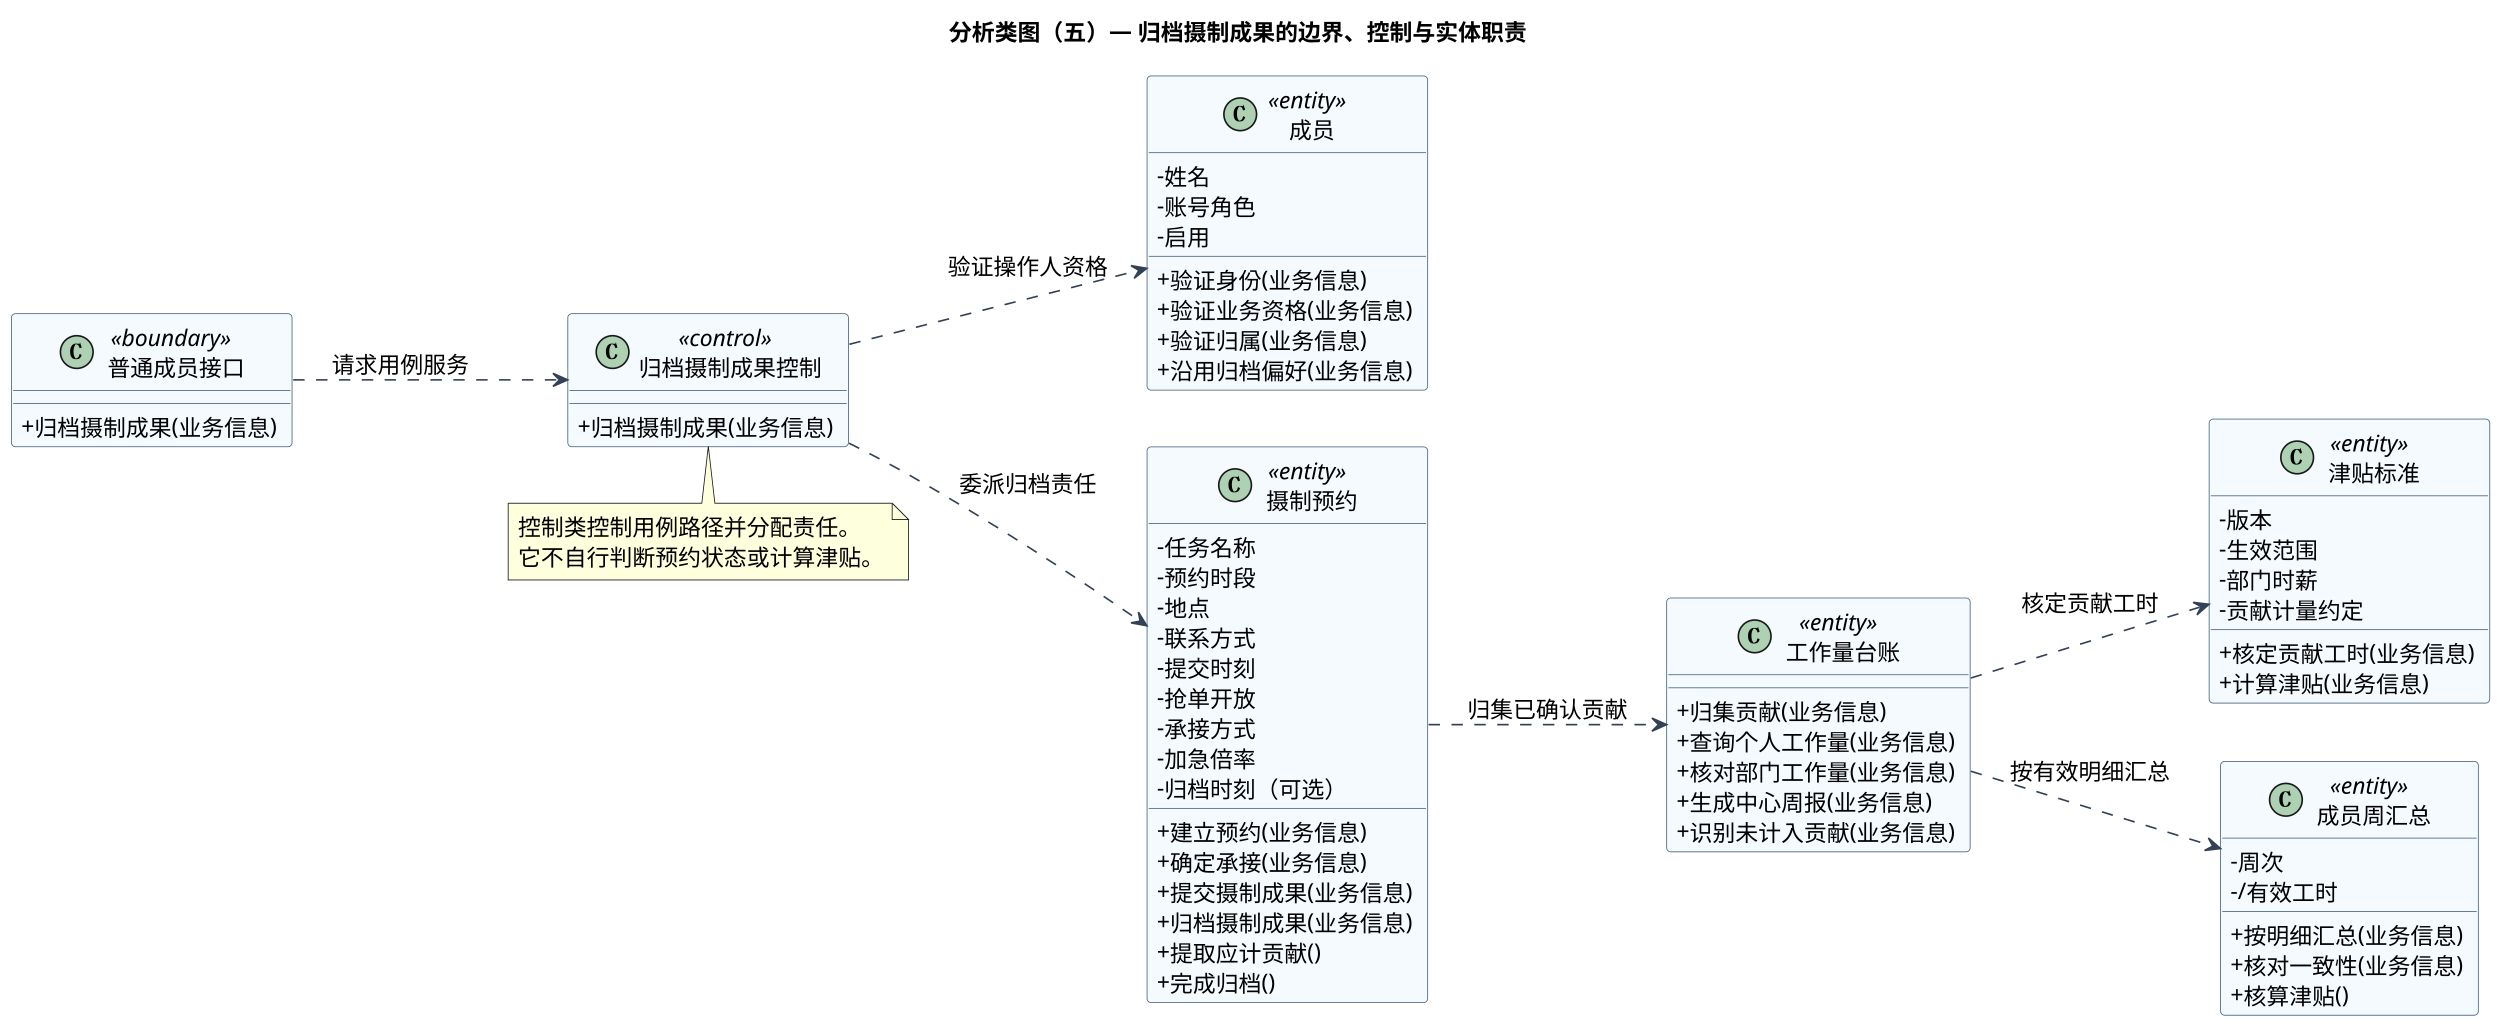
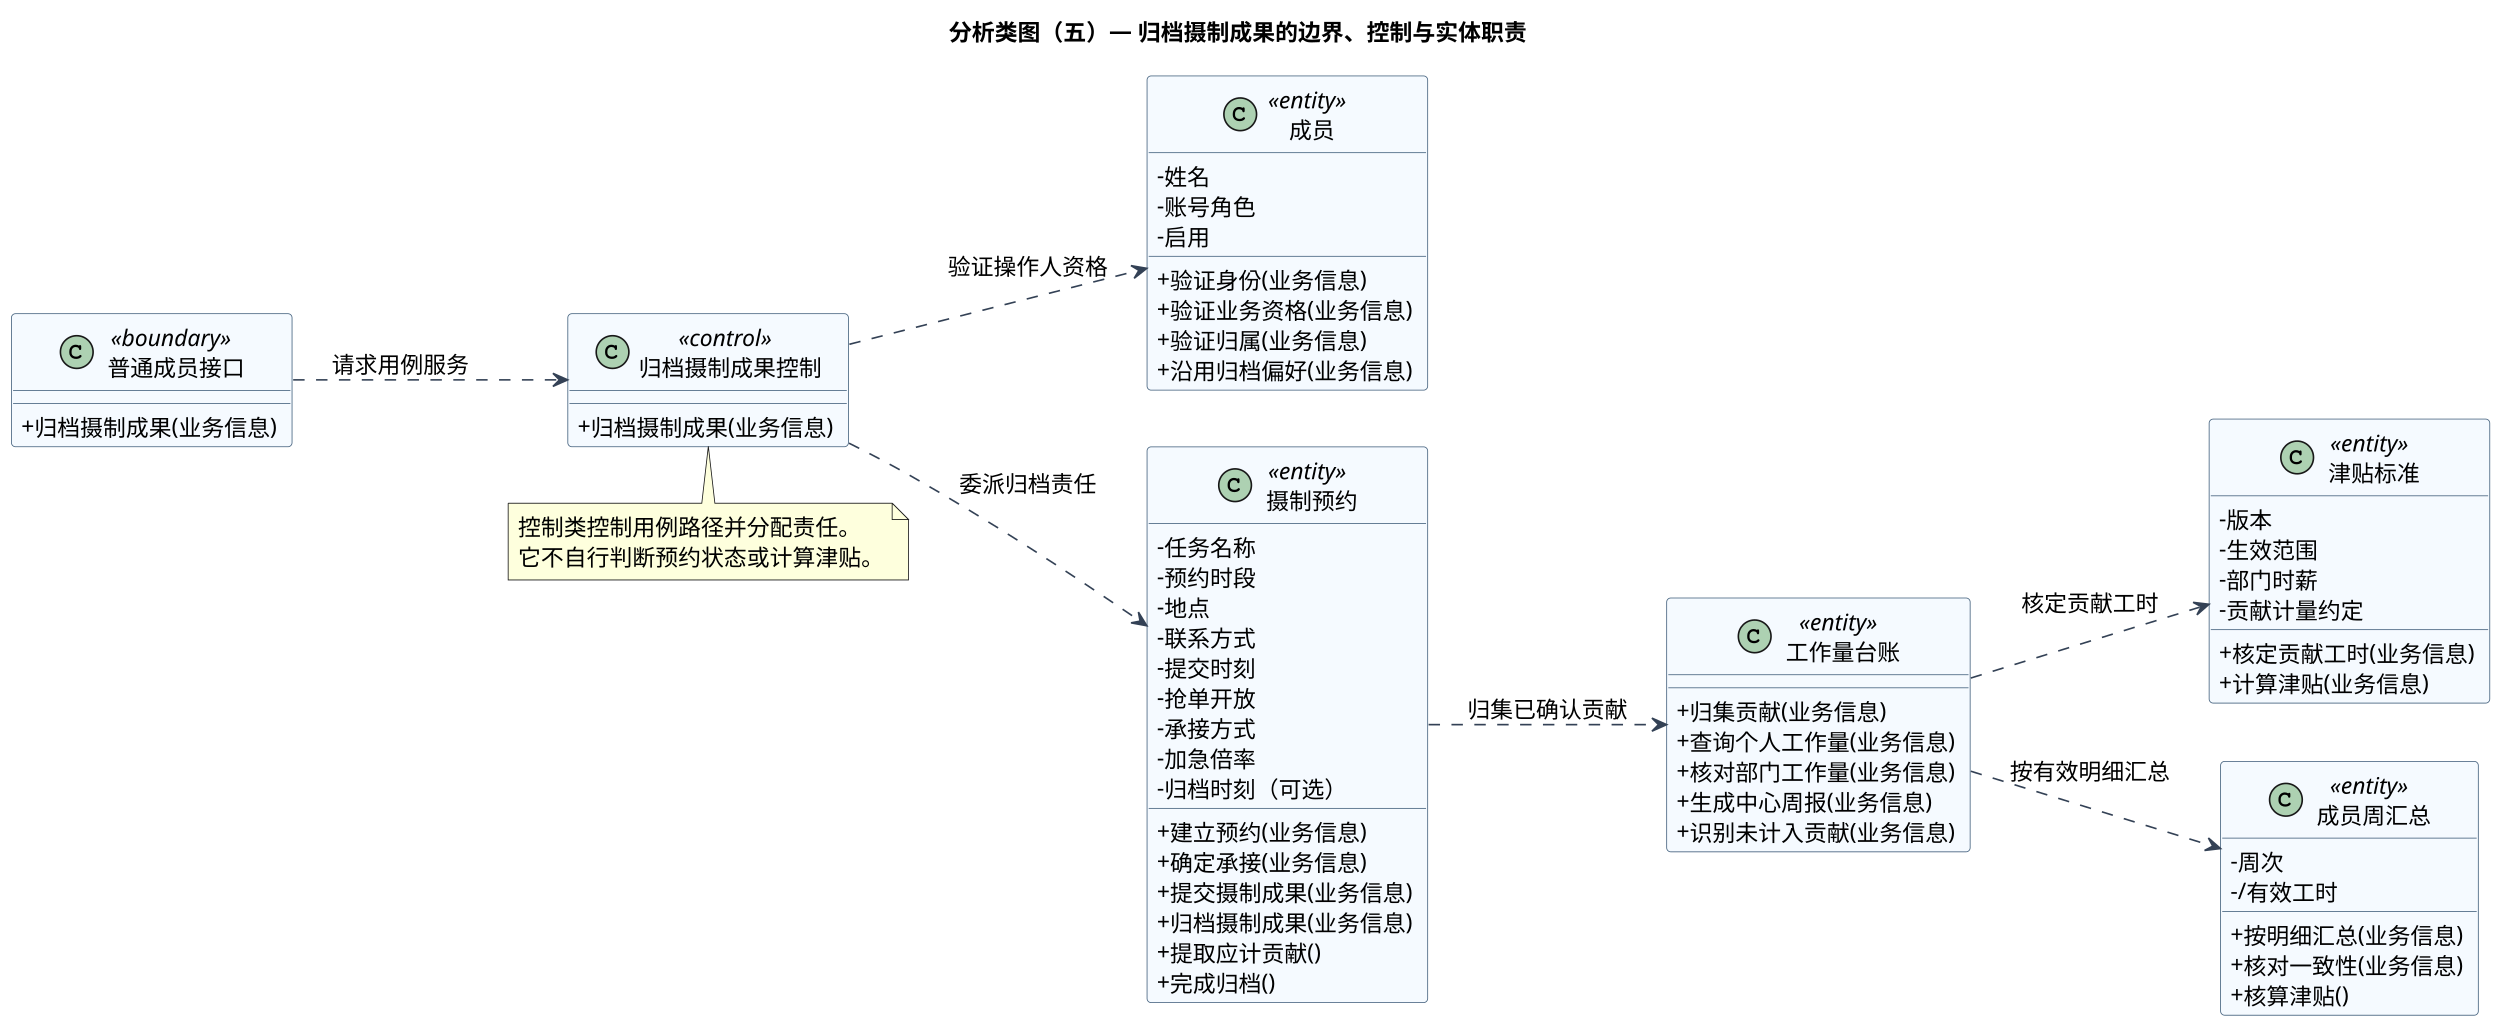
<svg xmlns="http://www.w3.org/2000/svg" contentStyleType="text/css" height="628px" preserveAspectRatio="none" style="width:1530px;height:628px;background:#FFFFFF;" version="1.1" viewBox="0 0 1530 628" width="1530px" zoomAndPan="magnify">
  <defs />
  <g>
    <text fill="#000000" font-family="Microsoft YaHei" font-size="14" font-weight="bold" lengthAdjust="spacing" textLength="355.291" x="580.722" y="24.814">分析类图（五）— 归档摄制成果的边界、控制与实体职责</text>
    <g id="elem_UI">
      <rect codeLine="14" fill="#F5FAFF" height="81.433" id="UI" rx="2.5" ry="2.5" style="stroke:#46637F;stroke-width:0.5;" width="171.735" x="7" y="191.977" />
      <ellipse cx="46.981" cy="215.455" fill="#ADD1B2" rx="10" ry="10" style="stroke:#181818;stroke-width:1.0;" />
-       <path d="M46.262,219.846 Q44.731,219.846 43.825,218.697 Q42.918,217.549 42.918,215.08 Q42.918,213.002 43.879,211.635 Q44.84,210.268 46.481,210.268 Q47.856,210.268 48.246,210.377 Q48.621,210.549 48.621,210.549 Q48.621,210.549 48.621,210.494 Q48.621,210.44 48.981,209.518 L49.996,212.674 L48.762,213.096 Q48.34,211.752 47.793,211.205 Q47.246,210.658 46.371,210.658 Q46.215,210.658 45.59,211.916 Q44.965,213.174 44.965,215.033 Q44.965,217.049 45.512,218.197 Q46.059,219.346 46.309,219.346 Q47.184,219.346 47.817,218.721 Q48.45,218.096 48.762,216.58 L49.996,217.221 Q49.715,218.361 48.981,219.103 Q48.246,219.846 46.262,219.846 Z " fill="#000000" />
+       <path d="M48.387,211.518 Q48.512,211.346 48.668,211.26 Q48.825,211.174 48.996,211.174 Q49.309,211.174 49.504,211.385 Q49.7,211.596 49.7,212.096 L49.7,213.283 Q49.7,213.799 49.504,214.01 Q49.309,214.221 48.996,214.221 Q48.715,214.221 48.543,214.065 Q48.371,213.908 48.293,213.486 Q48.246,213.19 48.106,213.033 Q47.825,212.721 47.317,212.541 Q46.809,212.361 46.309,212.361 Q45.684,212.361 45.153,212.635 Q44.621,212.908 44.223,213.525 Q43.825,214.143 43.825,214.986 L43.825,215.893 Q43.825,216.908 44.559,217.58 Q45.293,218.252 46.59,218.252 Q47.371,218.252 47.918,218.049 Q48.231,217.924 48.59,217.565 Q48.809,217.346 48.926,217.275 Q49.043,217.205 49.2,217.205 Q49.481,217.205 49.7,217.424 Q49.918,217.643 49.918,217.924 Q49.918,218.205 49.621,218.533 Q49.2,219.018 48.543,219.283 Q47.668,219.658 46.606,219.658 Q45.356,219.658 44.356,219.143 Q43.559,218.736 42.989,217.853 Q42.418,216.971 42.418,215.924 L42.418,214.971 Q42.418,213.877 42.926,212.932 Q43.434,211.986 44.34,211.471 Q45.246,210.955 46.246,210.955 Q46.856,210.955 47.387,211.096 Q47.918,211.236 48.387,211.518 Z " fill="#000000" />
      <text fill="#000000" font-family="Microsoft YaHei" font-size="14" font-style="italic" lengthAdjust="spacing" textLength="80.103" x="67.703" y="211.791">«boundary»</text>
      <text fill="#000000" font-family="Microsoft YaHei" font-size="14" lengthAdjust="spacing" textLength="84" x="65.754" y="230.269">普通成员接口</text>
      <line style="stroke:#46637F;stroke-width:0.5;" x1="8" x2="177.735" y1="238.933" y2="238.933" />
      <line style="stroke:#46637F;stroke-width:0.5;" x1="8" x2="177.735" y1="246.933" y2="246.933" />
      <text fill="#000000" font-family="Microsoft YaHei" font-size="14" lengthAdjust="spacing" textLength="159.735" x="13" y="265.746">+归档摄制成果(业务信息)</text>
    </g>
    <g id="elem_CT">
      <rect codeLine="17" fill="#F5FAFF" height="81.433" id="CT" rx="2.5" ry="2.5" style="stroke:#46637F;stroke-width:0.5;" width="171.735" x="347.5" y="191.977" />
      <ellipse cx="374.881" cy="215.455" fill="#ADD1B2" rx="10" ry="10" style="stroke:#181818;stroke-width:1.0;" />
-       <path d="M374.162,219.846 Q372.631,219.846 371.725,218.697 Q370.818,217.549 370.818,215.08 Q370.818,213.002 371.779,211.635 Q372.74,210.268 374.381,210.268 Q375.756,210.268 376.147,210.377 Q376.522,210.549 376.522,210.549 Q376.522,210.549 376.522,210.494 Q376.522,210.44 376.881,209.518 L377.897,212.674 L376.662,213.096 Q376.24,211.752 375.693,211.205 Q375.147,210.658 374.272,210.658 Q374.115,210.658 373.49,211.916 Q372.865,213.174 372.865,215.033 Q372.865,217.049 373.412,218.197 Q373.959,219.346 374.209,219.346 Q375.084,219.346 375.717,218.721 Q376.35,218.096 376.662,216.58 L377.897,217.221 Q377.615,218.361 376.881,219.103 Q376.147,219.846 374.162,219.846 Z " fill="#000000" />
+       <path d="M376.287,211.518 Q376.412,211.346 376.568,211.26 Q376.725,211.174 376.897,211.174 Q377.209,211.174 377.404,211.385 Q377.6,211.596 377.6,212.096 L377.6,213.283 Q377.6,213.799 377.404,214.01 Q377.209,214.221 376.897,214.221 Q376.615,214.221 376.443,214.065 Q376.272,213.908 376.193,213.486 Q376.147,213.19 376.006,213.033 Q375.725,212.721 375.217,212.541 Q374.709,212.361 374.209,212.361 Q373.584,212.361 373.053,212.635 Q372.522,212.908 372.123,213.525 Q371.725,214.143 371.725,214.986 L371.725,215.893 Q371.725,216.908 372.459,217.58 Q373.193,218.252 374.49,218.252 Q375.272,218.252 375.818,218.049 Q376.131,217.924 376.49,217.565 Q376.709,217.346 376.826,217.275 Q376.943,217.205 377.1,217.205 Q377.381,217.205 377.6,217.424 Q377.818,217.643 377.818,217.924 Q377.818,218.205 377.522,218.533 Q377.1,219.018 376.443,219.283 Q375.568,219.658 374.506,219.658 Q373.256,219.658 372.256,219.143 Q371.459,218.736 370.889,217.853 Q370.318,216.971 370.318,215.924 L370.318,214.971 Q370.318,213.877 370.826,212.932 Q371.334,211.986 372.24,211.471 Q373.147,210.955 374.147,210.955 Q374.756,210.955 375.287,211.096 Q375.818,211.236 376.287,211.518 Z " fill="#000000" />
      <text fill="#000000" font-family="Microsoft YaHei" font-size="14" font-style="italic" lengthAdjust="spacing" textLength="63.294" x="415.207" y="211.791">«control»</text>
      <text fill="#000000" font-family="Microsoft YaHei" font-size="14" lengthAdjust="spacing" textLength="112" x="390.854" y="230.269">归档摄制成果控制</text>
      <line style="stroke:#46637F;stroke-width:0.5;" x1="348.5" x2="518.235" y1="238.933" y2="238.933" />
      <line style="stroke:#46637F;stroke-width:0.5;" x1="348.5" x2="518.235" y1="246.933" y2="246.933" />
      <text fill="#000000" font-family="Microsoft YaHei" font-size="14" lengthAdjust="spacing" textLength="159.735" x="353.5" y="265.746">+归档摄制成果(业务信息)</text>
    </g>
    <g id="elem_Member">
      <rect codeLine="20" fill="#F5FAFF" height="192.298" id="Member" rx="2.5" ry="2.5" style="stroke:#46637F;stroke-width:0.5;" width="171.735" x="702" y="46.477" />
      <ellipse cx="759.019" cy="69.955" fill="#ADD1B2" rx="10" ry="10" style="stroke:#181818;stroke-width:1.0;" />
-       <path d="M758.301,74.346 Q756.769,74.346 755.863,73.197 Q754.957,72.049 754.957,69.58 Q754.957,67.502 755.918,66.135 Q756.879,64.768 758.519,64.768 Q759.894,64.768 760.285,64.877 Q760.66,65.049 760.66,65.049 Q760.66,65.049 760.66,64.994 Q760.66,64.939 761.019,64.018 L762.035,67.174 L760.801,67.596 Q760.379,66.252 759.832,65.705 Q759.285,65.158 758.41,65.158 Q758.254,65.158 757.629,66.416 Q757.004,67.674 757.004,69.533 Q757.004,71.549 757.551,72.697 Q758.098,73.846 758.348,73.846 Q759.223,73.846 759.856,73.221 Q760.488,72.596 760.801,71.08 L762.035,71.721 Q761.754,72.861 761.019,73.603 Q760.285,74.346 758.301,74.346 Z " fill="#000000" />
+       <path d="M760.426,66.018 Q760.551,65.846 760.707,65.76 Q760.863,65.674 761.035,65.674 Q761.348,65.674 761.543,65.885 Q761.738,66.096 761.738,66.596 L761.738,67.783 Q761.738,68.299 761.543,68.51 Q761.348,68.721 761.035,68.721 Q760.754,68.721 760.582,68.564 Q760.41,68.408 760.332,67.986 Q760.285,67.689 760.144,67.533 Q759.863,67.221 759.356,67.041 Q758.848,66.861 758.348,66.861 Q757.723,66.861 757.191,67.135 Q756.66,67.408 756.262,68.025 Q755.863,68.643 755.863,69.486 L755.863,70.393 Q755.863,71.408 756.598,72.08 Q757.332,72.752 758.629,72.752 Q759.41,72.752 759.957,72.549 Q760.269,72.424 760.629,72.064 Q760.848,71.846 760.965,71.775 Q761.082,71.705 761.238,71.705 Q761.519,71.705 761.738,71.924 Q761.957,72.143 761.957,72.424 Q761.957,72.705 761.66,73.033 Q761.238,73.518 760.582,73.783 Q759.707,74.158 758.644,74.158 Q757.394,74.158 756.394,73.643 Q755.598,73.236 755.027,72.353 Q754.457,71.471 754.457,70.424 L754.457,69.471 Q754.457,68.377 754.965,67.432 Q755.473,66.486 756.379,65.971 Q757.285,65.455 758.285,65.455 Q758.894,65.455 759.426,65.596 Q759.957,65.736 760.426,66.018 Z " fill="#000000" />
      <text fill="#000000" font-family="Microsoft YaHei" font-size="14" font-style="italic" lengthAdjust="spacing" textLength="53.696" x="776.019" y="66.291">«entity»</text>
      <text fill="#000000" font-family="Microsoft YaHei" font-size="14" lengthAdjust="spacing" textLength="28" x="788.868" y="84.769">成员</text>
      <line style="stroke:#46637F;stroke-width:0.5;" x1="703" x2="872.735" y1="93.433" y2="93.433" />
      <text fill="#000000" font-family="Microsoft YaHei" font-size="14" lengthAdjust="spacing" textLength="34.057" x="708" y="112.246">-姓名</text>
      <text fill="#000000" font-family="Microsoft YaHei" font-size="14" lengthAdjust="spacing" textLength="62.057" x="708" y="130.724">-账号角色</text>
      <text fill="#000000" font-family="Microsoft YaHei" font-size="14" lengthAdjust="spacing" textLength="34.057" x="708" y="149.201">-启用</text>
      <line style="stroke:#46637F;stroke-width:0.5;" x1="703" x2="872.735" y1="156.865" y2="156.865" />
      <text fill="#000000" font-family="Microsoft YaHei" font-size="14" lengthAdjust="spacing" textLength="131.735" x="708" y="175.679">+验证身份(业务信息)</text>
      <text fill="#000000" font-family="Microsoft YaHei" font-size="14" lengthAdjust="spacing" textLength="159.735" x="708" y="194.156">+验证业务资格(业务信息)</text>
      <text fill="#000000" font-family="Microsoft YaHei" font-size="14" lengthAdjust="spacing" textLength="131.735" x="708" y="212.634">+验证归属(业务信息)</text>
      <text fill="#000000" font-family="Microsoft YaHei" font-size="14" lengthAdjust="spacing" textLength="159.735" x="708" y="231.111">+沿用归档偏好(业务信息)</text>
    </g>
    <g id="elem_Booking">
      <rect codeLine="29" fill="#F5FAFF" height="340.118" id="Booking" rx="2.5" ry="2.5" style="stroke:#46637F;stroke-width:0.5;" width="171.735" x="702" y="273.478" />
      <ellipse cx="755.868" cy="296.955" fill="#ADD1B2" rx="10" ry="10" style="stroke:#181818;stroke-width:1.0;" />
-       <path d="M755.149,301.346 Q753.618,301.346 752.711,300.197 Q751.805,299.049 751.805,296.58 Q751.805,294.502 752.766,293.135 Q753.727,291.768 755.368,291.768 Q756.743,291.768 757.133,291.877 Q757.508,292.049 757.508,292.049 Q757.508,292.049 757.508,291.994 Q757.508,291.94 757.868,291.018 L758.883,294.174 L757.649,294.596 Q757.227,293.252 756.68,292.705 Q756.133,292.158 755.258,292.158 Q755.102,292.158 754.477,293.416 Q753.852,294.674 753.852,296.533 Q753.852,298.549 754.399,299.697 Q754.946,300.846 755.196,300.846 Q756.071,300.846 756.704,300.221 Q757.336,299.596 757.649,298.08 L758.883,298.721 Q758.602,299.861 757.868,300.603 Q757.133,301.346 755.149,301.346 Z " fill="#000000" />
+       <path d="M757.274,293.018 Q757.399,292.846 757.555,292.76 Q757.711,292.674 757.883,292.674 Q758.196,292.674 758.391,292.885 Q758.586,293.096 758.586,293.596 L758.586,294.783 Q758.586,295.299 758.391,295.51 Q758.196,295.721 757.883,295.721 Q757.602,295.721 757.43,295.565 Q757.258,295.408 757.18,294.986 Q757.133,294.69 756.993,294.533 Q756.711,294.221 756.204,294.041 Q755.696,293.861 755.196,293.861 Q754.571,293.861 754.04,294.135 Q753.508,294.408 753.11,295.025 Q752.711,295.643 752.711,296.486 L752.711,297.393 Q752.711,298.408 753.446,299.08 Q754.18,299.752 755.477,299.752 Q756.258,299.752 756.805,299.549 Q757.118,299.424 757.477,299.065 Q757.696,298.846 757.813,298.775 Q757.93,298.705 758.086,298.705 Q758.368,298.705 758.586,298.924 Q758.805,299.143 758.805,299.424 Q758.805,299.705 758.508,300.033 Q758.086,300.518 757.43,300.783 Q756.555,301.158 755.493,301.158 Q754.243,301.158 753.243,300.643 Q752.446,300.236 751.875,299.353 Q751.305,298.471 751.305,297.424 L751.305,296.471 Q751.305,295.377 751.813,294.432 Q752.321,293.486 753.227,292.971 Q754.133,292.455 755.133,292.455 Q755.743,292.455 756.274,292.596 Q756.805,292.736 757.274,293.018 Z " fill="#000000" />
      <text fill="#000000" font-family="Microsoft YaHei" font-size="14" font-style="italic" lengthAdjust="spacing" textLength="53.696" x="776.019" y="293.291">«entity»</text>
      <text fill="#000000" font-family="Microsoft YaHei" font-size="14" lengthAdjust="spacing" textLength="56" x="774.868" y="311.769">摄制预约</text>
      <line style="stroke:#46637F;stroke-width:0.5;" x1="703" x2="872.735" y1="320.433" y2="320.433" />
      <text fill="#000000" font-family="Microsoft YaHei" font-size="14" lengthAdjust="spacing" textLength="62.057" x="708" y="339.246">-任务名称</text>
      <text fill="#000000" font-family="Microsoft YaHei" font-size="14" lengthAdjust="spacing" textLength="62.057" x="708" y="357.724">-预约时段</text>
      <text fill="#000000" font-family="Microsoft YaHei" font-size="14" lengthAdjust="spacing" textLength="34.057" x="708" y="376.201">-地点</text>
      <text fill="#000000" font-family="Microsoft YaHei" font-size="14" lengthAdjust="spacing" textLength="62.057" x="708" y="394.679">-联系方式</text>
      <text fill="#000000" font-family="Microsoft YaHei" font-size="14" lengthAdjust="spacing" textLength="62.057" x="708" y="413.156">-提交时刻</text>
      <text fill="#000000" font-family="Microsoft YaHei" font-size="14" lengthAdjust="spacing" textLength="62.057" x="708" y="431.634">-抢单开放</text>
      <text fill="#000000" font-family="Microsoft YaHei" font-size="14" lengthAdjust="spacing" textLength="62.057" x="708" y="450.111">-承接方式</text>
      <text fill="#000000" font-family="Microsoft YaHei" font-size="14" lengthAdjust="spacing" textLength="62.057" x="708" y="468.589">-加急倍率</text>
      <text fill="#000000" font-family="Microsoft YaHei" font-size="14" lengthAdjust="spacing" textLength="118.057" x="708" y="487.066">-归档时刻（可选）</text>
      <line style="stroke:#46637F;stroke-width:0.5;" x1="703" x2="872.735" y1="494.731" y2="494.731" />
      <text fill="#000000" font-family="Microsoft YaHei" font-size="14" lengthAdjust="spacing" textLength="131.735" x="708" y="513.544">+建立预约(业务信息)</text>
      <text fill="#000000" font-family="Microsoft YaHei" font-size="14" lengthAdjust="spacing" textLength="131.735" x="708" y="532.021">+确定承接(业务信息)</text>
      <text fill="#000000" font-family="Microsoft YaHei" font-size="14" lengthAdjust="spacing" textLength="159.735" x="708" y="550.499">+提交摄制成果(业务信息)</text>
      <text fill="#000000" font-family="Microsoft YaHei" font-size="14" lengthAdjust="spacing" textLength="159.735" x="708" y="568.977">+归档摄制成果(业务信息)</text>
      <text fill="#000000" font-family="Microsoft YaHei" font-size="14" lengthAdjust="spacing" textLength="103.735" x="708" y="587.454">+提取应计贡献()</text>
      <text fill="#000000" font-family="Microsoft YaHei" font-size="14" lengthAdjust="spacing" textLength="75.735" x="708" y="605.932">+完成归档()</text>
    </g>
    <g id="elem_Ledger">
      <rect codeLine="46" fill="#F5FAFF" height="155.343" id="Ledger" rx="2.5" ry="2.5" style="stroke:#46637F;stroke-width:0.5;" width="185.735" x="1020" y="365.978" />
      <ellipse cx="1073.868" cy="389.455" fill="#ADD1B2" rx="10" ry="10" style="stroke:#181818;stroke-width:1.0;" />
-       <path d="M1073.149,393.846 Q1071.618,393.846 1070.711,392.697 Q1069.805,391.549 1069.805,389.08 Q1069.805,387.002 1070.766,385.635 Q1071.727,384.268 1073.368,384.268 Q1074.743,384.268 1075.133,384.377 Q1075.508,384.549 1075.508,384.549 Q1075.508,384.549 1075.508,384.494 Q1075.508,384.44 1075.868,383.518 L1076.883,386.674 L1075.649,387.096 Q1075.227,385.752 1074.68,385.205 Q1074.133,384.658 1073.258,384.658 Q1073.102,384.658 1072.477,385.916 Q1071.852,387.174 1071.852,389.033 Q1071.852,391.049 1072.399,392.197 Q1072.946,393.346 1073.196,393.346 Q1074.071,393.346 1074.704,392.721 Q1075.336,392.096 1075.649,390.58 L1076.883,391.221 Q1076.602,392.361 1075.868,393.103 Q1075.133,393.846 1073.149,393.846 Z " fill="#000000" />
+       <path d="M1075.274,385.518 Q1075.399,385.346 1075.555,385.26 Q1075.711,385.174 1075.883,385.174 Q1076.196,385.174 1076.391,385.385 Q1076.586,385.596 1076.586,386.096 L1076.586,387.283 Q1076.586,387.799 1076.391,388.01 Q1076.196,388.221 1075.883,388.221 Q1075.602,388.221 1075.43,388.065 Q1075.258,387.908 1075.18,387.486 Q1075.133,387.19 1074.993,387.033 Q1074.711,386.721 1074.204,386.541 Q1073.696,386.361 1073.196,386.361 Q1072.571,386.361 1072.04,386.635 Q1071.508,386.908 1071.11,387.525 Q1070.711,388.143 1070.711,388.986 L1070.711,389.893 Q1070.711,390.908 1071.446,391.58 Q1072.18,392.252 1073.477,392.252 Q1074.258,392.252 1074.805,392.049 Q1075.118,391.924 1075.477,391.565 Q1075.696,391.346 1075.813,391.275 Q1075.93,391.205 1076.086,391.205 Q1076.368,391.205 1076.586,391.424 Q1076.805,391.643 1076.805,391.924 Q1076.805,392.205 1076.508,392.533 Q1076.086,393.018 1075.43,393.283 Q1074.555,393.658 1073.493,393.658 Q1072.243,393.658 1071.243,393.143 Q1070.446,392.736 1069.876,391.853 Q1069.305,390.971 1069.305,389.924 L1069.305,388.971 Q1069.305,387.877 1069.813,386.932 Q1070.321,385.986 1071.227,385.471 Q1072.133,384.955 1073.133,384.955 Q1073.743,384.955 1074.274,385.096 Q1074.805,385.236 1075.274,385.518 Z " fill="#000000" />
      <text fill="#000000" font-family="Microsoft YaHei" font-size="14" font-style="italic" lengthAdjust="spacing" textLength="53.696" x="1101.02" y="385.791">«entity»</text>
      <text fill="#000000" font-family="Microsoft YaHei" font-size="14" lengthAdjust="spacing" textLength="70" x="1092.868" y="404.269">工作量台账</text>
      <line style="stroke:#46637F;stroke-width:0.5;" x1="1021" x2="1204.735" y1="412.933" y2="412.933" />
      <line style="stroke:#46637F;stroke-width:0.5;" x1="1021" x2="1204.735" y1="420.933" y2="420.933" />
      <text fill="#000000" font-family="Microsoft YaHei" font-size="14" lengthAdjust="spacing" textLength="131.735" x="1026" y="439.746">+归集贡献(业务信息)</text>
      <text fill="#000000" font-family="Microsoft YaHei" font-size="14" lengthAdjust="spacing" textLength="173.735" x="1026" y="458.224">+查询个人工作量(业务信息)</text>
      <text fill="#000000" font-family="Microsoft YaHei" font-size="14" lengthAdjust="spacing" textLength="173.735" x="1026" y="476.701">+核对部门工作量(业务信息)</text>
      <text fill="#000000" font-family="Microsoft YaHei" font-size="14" lengthAdjust="spacing" textLength="159.735" x="1026" y="495.179">+生成中心周报(业务信息)</text>
      <text fill="#000000" font-family="Microsoft YaHei" font-size="14" lengthAdjust="spacing" textLength="173.735" x="1026" y="513.656">+识别未计入贡献(业务信息)</text>
    </g>
    <g id="elem_Allowance">
      <rect codeLine="53" fill="#F5FAFF" height="173.82" id="Allowance" rx="2.5" ry="2.5" style="stroke:#46637F;stroke-width:0.5;" width="171.735" x="1352" y="256.478" />
      <ellipse cx="1405.868" cy="279.955" fill="#ADD1B2" rx="10" ry="10" style="stroke:#181818;stroke-width:1.0;" />
-       <path d="M1405.149,284.346 Q1403.618,284.346 1402.711,283.197 Q1401.805,282.049 1401.805,279.58 Q1401.805,277.502 1402.766,276.135 Q1403.727,274.768 1405.368,274.768 Q1406.743,274.768 1407.133,274.877 Q1407.508,275.049 1407.508,275.049 Q1407.508,275.049 1407.508,274.994 Q1407.508,274.94 1407.868,274.018 L1408.883,277.174 L1407.649,277.596 Q1407.227,276.252 1406.68,275.705 Q1406.133,275.158 1405.258,275.158 Q1405.102,275.158 1404.477,276.416 Q1403.852,277.674 1403.852,279.533 Q1403.852,281.549 1404.399,282.697 Q1404.946,283.846 1405.196,283.846 Q1406.071,283.846 1406.704,283.221 Q1407.336,282.596 1407.649,281.08 L1408.883,281.721 Q1408.602,282.861 1407.868,283.603 Q1407.133,284.346 1405.149,284.346 Z " fill="#000000" />
+       <path d="M1407.274,276.018 Q1407.399,275.846 1407.555,275.76 Q1407.711,275.674 1407.883,275.674 Q1408.196,275.674 1408.391,275.885 Q1408.586,276.096 1408.586,276.596 L1408.586,277.783 Q1408.586,278.299 1408.391,278.51 Q1408.196,278.721 1407.883,278.721 Q1407.602,278.721 1407.43,278.565 Q1407.258,278.408 1407.18,277.986 Q1407.133,277.69 1406.993,277.533 Q1406.711,277.221 1406.204,277.041 Q1405.696,276.861 1405.196,276.861 Q1404.571,276.861 1404.04,277.135 Q1403.508,277.408 1403.11,278.025 Q1402.711,278.643 1402.711,279.486 L1402.711,280.393 Q1402.711,281.408 1403.446,282.08 Q1404.18,282.752 1405.477,282.752 Q1406.258,282.752 1406.805,282.549 Q1407.118,282.424 1407.477,282.065 Q1407.696,281.846 1407.813,281.775 Q1407.93,281.705 1408.086,281.705 Q1408.368,281.705 1408.586,281.924 Q1408.805,282.143 1408.805,282.424 Q1408.805,282.705 1408.508,283.033 Q1408.086,283.518 1407.43,283.783 Q1406.555,284.158 1405.493,284.158 Q1404.243,284.158 1403.243,283.643 Q1402.446,283.236 1401.876,282.353 Q1401.305,281.471 1401.305,280.424 L1401.305,279.471 Q1401.305,278.377 1401.813,277.432 Q1402.321,276.486 1403.227,275.971 Q1404.133,275.455 1405.133,275.455 Q1405.743,275.455 1406.274,275.596 Q1406.805,275.736 1407.274,276.018 Z " fill="#000000" />
      <text fill="#000000" font-family="Microsoft YaHei" font-size="14" font-style="italic" lengthAdjust="spacing" textLength="53.696" x="1426.02" y="276.291">«entity»</text>
      <text fill="#000000" font-family="Microsoft YaHei" font-size="14" lengthAdjust="spacing" textLength="56" x="1424.868" y="294.769">津贴标准</text>
      <line style="stroke:#46637F;stroke-width:0.5;" x1="1353" x2="1522.735" y1="303.433" y2="303.433" />
      <text fill="#000000" font-family="Microsoft YaHei" font-size="14" lengthAdjust="spacing" textLength="34.057" x="1358" y="322.246">-版本</text>
      <text fill="#000000" font-family="Microsoft YaHei" font-size="14" lengthAdjust="spacing" textLength="62.057" x="1358" y="340.724">-生效范围</text>
      <text fill="#000000" font-family="Microsoft YaHei" font-size="14" lengthAdjust="spacing" textLength="62.057" x="1358" y="359.201">-部门时薪</text>
      <text fill="#000000" font-family="Microsoft YaHei" font-size="14" lengthAdjust="spacing" textLength="90.057" x="1358" y="377.679">-贡献计量约定</text>
      <line style="stroke:#46637F;stroke-width:0.5;" x1="1353" x2="1522.735" y1="385.343" y2="385.343" />
      <text fill="#000000" font-family="Microsoft YaHei" font-size="14" lengthAdjust="spacing" textLength="159.735" x="1358" y="404.156">+核定贡献工时(业务信息)</text>
      <text fill="#000000" font-family="Microsoft YaHei" font-size="14" lengthAdjust="spacing" textLength="131.735" x="1358" y="422.634">+计算津贴(业务信息)</text>
    </g>
    <g id="elem_Weekly">
      <rect codeLine="61" fill="#F5FAFF" height="155.343" id="Weekly" rx="2.5" ry="2.5" style="stroke:#46637F;stroke-width:0.5;" width="157.735" x="1359" y="465.978" />
      <ellipse cx="1398.981" cy="489.455" fill="#ADD1B2" rx="10" ry="10" style="stroke:#181818;stroke-width:1.0;" />
-       <path d="M1398.262,493.846 Q1396.731,493.846 1395.825,492.697 Q1394.918,491.549 1394.918,489.08 Q1394.918,487.002 1395.879,485.635 Q1396.84,484.268 1398.481,484.268 Q1399.856,484.268 1400.246,484.377 Q1400.621,484.549 1400.621,484.549 Q1400.621,484.549 1400.621,484.494 Q1400.621,484.44 1400.981,483.518 L1401.996,486.674 L1400.762,487.096 Q1400.34,485.752 1399.793,485.205 Q1399.246,484.658 1398.371,484.658 Q1398.215,484.658 1397.59,485.916 Q1396.965,487.174 1396.965,489.033 Q1396.965,491.049 1397.512,492.197 Q1398.059,493.346 1398.309,493.346 Q1399.184,493.346 1399.817,492.721 Q1400.45,492.096 1400.762,490.58 L1401.996,491.221 Q1401.715,492.361 1400.981,493.103 Q1400.246,493.846 1398.262,493.846 Z " fill="#000000" />
+       <path d="M1400.387,485.518 Q1400.512,485.346 1400.668,485.26 Q1400.825,485.174 1400.996,485.174 Q1401.309,485.174 1401.504,485.385 Q1401.7,485.596 1401.7,486.096 L1401.7,487.283 Q1401.7,487.799 1401.504,488.01 Q1401.309,488.221 1400.996,488.221 Q1400.715,488.221 1400.543,488.065 Q1400.371,487.908 1400.293,487.486 Q1400.246,487.19 1400.106,487.033 Q1399.825,486.721 1399.317,486.541 Q1398.809,486.361 1398.309,486.361 Q1397.684,486.361 1397.153,486.635 Q1396.621,486.908 1396.223,487.525 Q1395.825,488.143 1395.825,488.986 L1395.825,489.893 Q1395.825,490.908 1396.559,491.58 Q1397.293,492.252 1398.59,492.252 Q1399.371,492.252 1399.918,492.049 Q1400.231,491.924 1400.59,491.565 Q1400.809,491.346 1400.926,491.275 Q1401.043,491.205 1401.2,491.205 Q1401.481,491.205 1401.7,491.424 Q1401.918,491.643 1401.918,491.924 Q1401.918,492.205 1401.621,492.533 Q1401.2,493.018 1400.543,493.283 Q1399.668,493.658 1398.606,493.658 Q1397.356,493.658 1396.356,493.143 Q1395.559,492.736 1394.989,491.853 Q1394.418,490.971 1394.418,489.924 L1394.418,488.971 Q1394.418,487.877 1394.926,486.932 Q1395.434,485.986 1396.34,485.471 Q1397.246,484.955 1398.246,484.955 Q1398.856,484.955 1399.387,485.096 Q1399.918,485.236 1400.387,485.518 Z " fill="#000000" />
      <text fill="#000000" font-family="Microsoft YaHei" font-size="14" font-style="italic" lengthAdjust="spacing" textLength="53.696" x="1425.906" y="485.791">«entity»</text>
      <text fill="#000000" font-family="Microsoft YaHei" font-size="14" lengthAdjust="spacing" textLength="70" x="1417.754" y="504.269">成员周汇总</text>
      <line style="stroke:#46637F;stroke-width:0.5;" x1="1360" x2="1515.735" y1="512.933" y2="512.933" />
      <text fill="#000000" font-family="Microsoft YaHei" font-size="14" lengthAdjust="spacing" textLength="34.057" x="1365" y="531.746">-周次</text>
      <text fill="#000000" font-family="Microsoft YaHei" font-size="14" lengthAdjust="spacing" textLength="68.038" x="1365" y="550.224">-/有效工时</text>
      <line style="stroke:#46637F;stroke-width:0.5;" x1="1360" x2="1515.735" y1="557.888" y2="557.888" />
      <text fill="#000000" font-family="Microsoft YaHei" font-size="14" lengthAdjust="spacing" textLength="145.735" x="1365" y="576.701">+按明细汇总(业务信息)</text>
      <text fill="#000000" font-family="Microsoft YaHei" font-size="14" lengthAdjust="spacing" textLength="145.735" x="1365" y="595.179">+核对一致性(业务信息)</text>
      <text fill="#000000" font-family="Microsoft YaHei" font-size="14" lengthAdjust="spacing" textLength="75.735" x="1365" y="613.656">+核算津贴()</text>
    </g>
    <g id="elem_GMN15">
      <path d="M311,307.978 L311,354.933 A0,0 0 0 0 311,354.933 L556,354.933 A0,0 0 0 0 556,354.933 L556,317.978 L546,307.978 L437.5,307.978 L433.5,273.127 L429.5,307.978 L311,307.978 A0,0 0 0 0 311,307.978 " fill="#FEFFDD" style="stroke:#181818;stroke-width:0.5;" />
      <path d="M546,307.978 L546,317.978 L556,317.978 L546,307.978 " fill="#FEFFDD" style="stroke:#181818;stroke-width:0.5;" />
      <text fill="#000000" font-family="Microsoft YaHei" font-size="14" lengthAdjust="spacing" textLength="210" x="317" y="327.791">控制类控制用例路径并分配责任。</text>
      <text fill="#000000" font-family="Microsoft YaHei" font-size="14" lengthAdjust="spacing" textLength="224" x="317" y="346.269">它不自行判断预约状态或计算津贴。</text>
    </g>
    <g id="link_UI_CT">
      <path codeLine="69" d="M179.42,232.477 C230.83,232.477 290.05,232.477 341.4,232.477 " fill="none" id="UI-to-CT" style="stroke:#334155;stroke-width:1.0;stroke-dasharray:7.0,7.0;" />
      <polygon fill="#334155" points="347.4,232.477,338.4,228.477,342.4,232.477,338.4,236.477,347.4,232.477" style="stroke:#334155;stroke-width:1.0;" />
      <text fill="#000000" font-family="Microsoft YaHei" font-size="14" lengthAdjust="spacing" textLength="84" x="203" y="228.291">请求用例服务</text>
    </g>
    <g id="link_CT_Member">
      <path codeLine="70" d="M519.83,210.688 C575.05,196.597 640.846,179.792 696.037,165.702 " fill="none" id="CT-to-Member" style="stroke:#334155;stroke-width:1.0;stroke-dasharray:7.0,7.0;" />
      <polygon fill="#334155" points="701.85,164.218,692.14,162.568,697.005,165.454,694.119,170.32,701.85,164.218" style="stroke:#334155;stroke-width:1.0;" />
      <text fill="#000000" font-family="Microsoft YaHei" font-size="14" lengthAdjust="spacing" textLength="98" x="580" y="168.291">验证操作人资格</text>
    </g>
    <g id="link_CT_Booking">
      <path codeLine="71" d="M519.59,271.228 C531.95,277.397 544.41,283.918 556,290.478 C605.71,318.618 654.062,350.184 696.922,379.574 " fill="none" id="CT-to-Booking" style="stroke:#334155;stroke-width:1.0;stroke-dasharray:7.0,7.0;" />
      <polygon fill="#334155" points="701.87,382.967,696.71,374.579,697.746,380.14,692.185,381.177,701.87,382.967" style="stroke:#334155;stroke-width:1.0;" />
      <text fill="#000000" font-family="Microsoft YaHei" font-size="14" lengthAdjust="spacing" textLength="84" x="587" y="301.291">委派归档责任</text>
    </g>
    <g id="link_Booking_Ledger">
      <path codeLine="72" d="M874.29,443.478 C919.14,443.478 968.18,443.478 1013.99,443.478 " fill="none" id="Booking-to-Ledger" style="stroke:#334155;stroke-width:1.0;stroke-dasharray:7.0,7.0;" />
      <polygon fill="#334155" points="1019.99,443.478,1010.99,439.478,1014.99,443.478,1010.99,447.478,1019.99,443.478" style="stroke:#334155;stroke-width:1.0;" />
      <text fill="#000000" font-family="Microsoft YaHei" font-size="14" lengthAdjust="spacing" textLength="98" x="898" y="439.291">归集已确认贡献</text>
    </g>
    <g id="link_Ledger_Allowance">
      <path codeLine="73" d="M1206.13,414.957 C1252,400.757 1301.359,385.472 1346.218,371.582 " fill="none" id="Ledger-to-Allowance" style="stroke:#334155;stroke-width:1.0;stroke-dasharray:7.0,7.0;" />
      <polygon fill="#334155" points="1351.95,369.808,1342.17,368.649,1347.174,371.286,1344.536,376.291,1351.95,369.808" style="stroke:#334155;stroke-width:1.0;" />
      <text fill="#000000" font-family="Microsoft YaHei" font-size="14" lengthAdjust="spacing" textLength="84" x="1237" y="374.291">核定贡献工时</text>
    </g>
    <g id="link_Ledger_Weekly">
      <path codeLine="74" d="M1206.13,471.998 C1254.42,486.947 1307.198,503.293 1353.238,517.543 " fill="none" id="Ledger-to-Weekly" style="stroke:#334155;stroke-width:1.0;stroke-dasharray:7.0,7.0;" />
      <polygon fill="#334155" points="1358.97,519.317,1351.555,512.835,1354.194,517.839,1349.19,520.478,1358.97,519.317" style="stroke:#334155;stroke-width:1.0;" />
      <text fill="#000000" font-family="Microsoft YaHei" font-size="14" lengthAdjust="spacing" textLength="98" x="1230" y="477.291">按有效明细汇总</text>
    </g>
  </g>
</svg>
